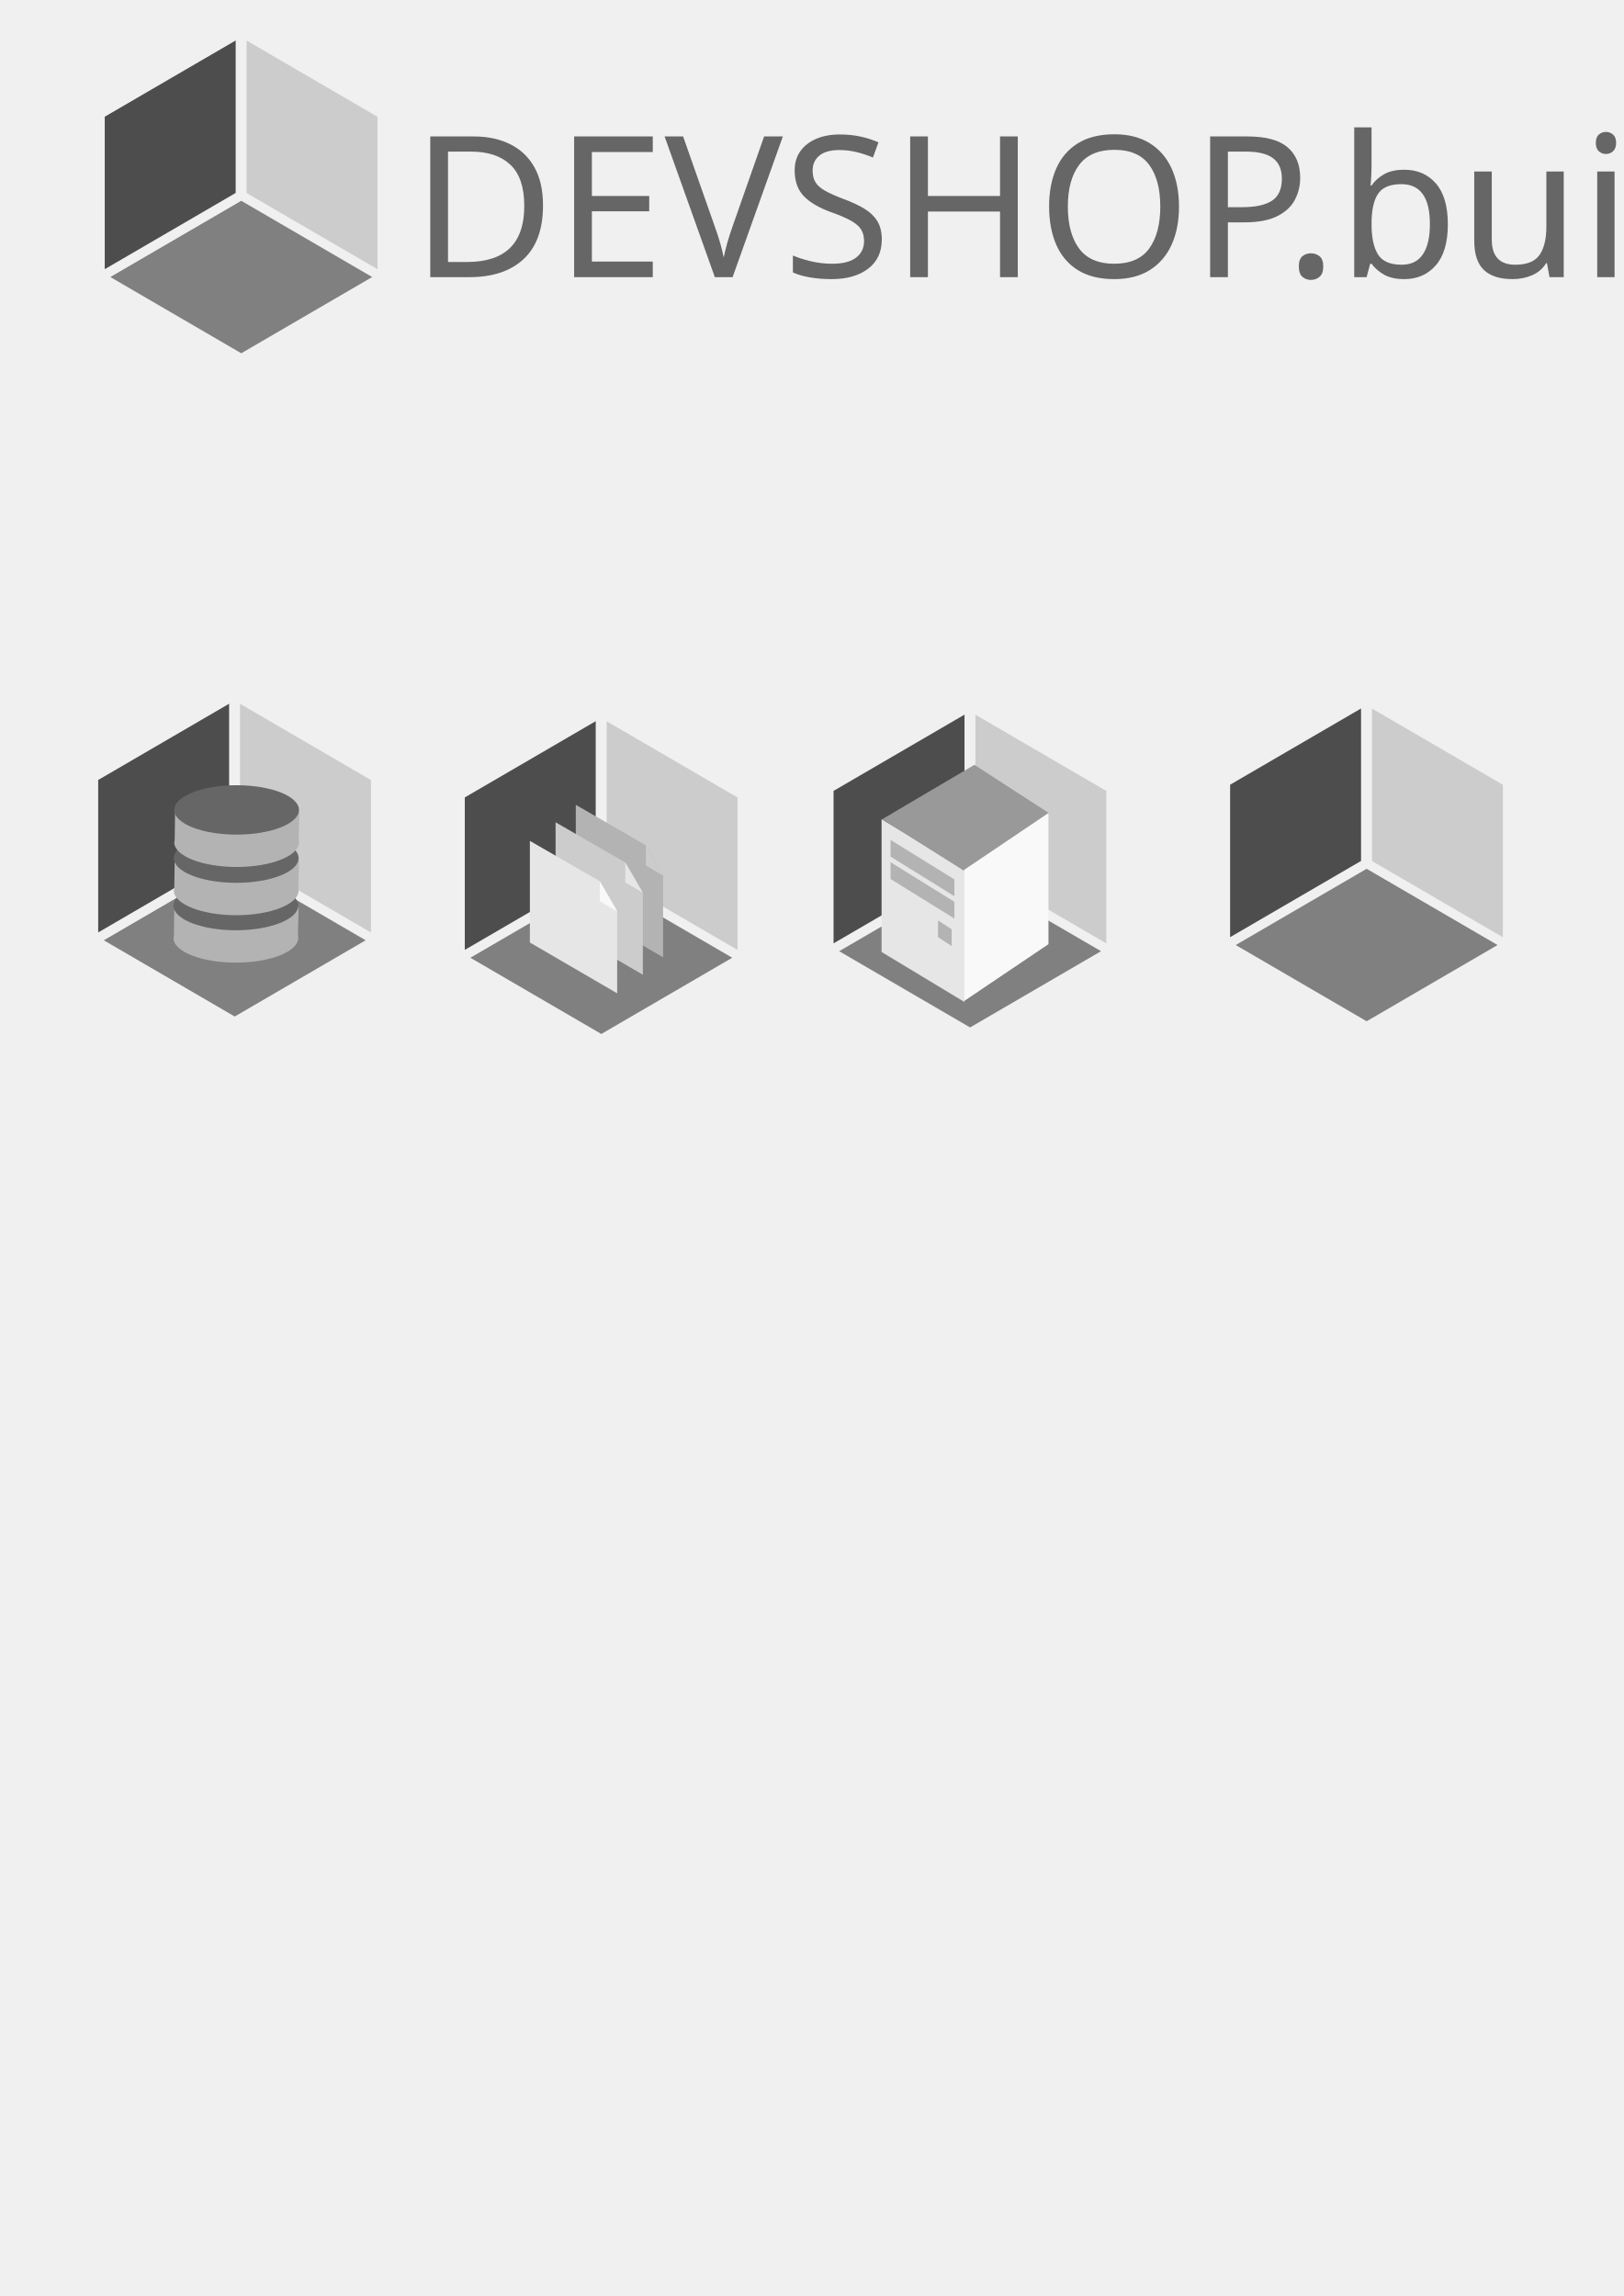
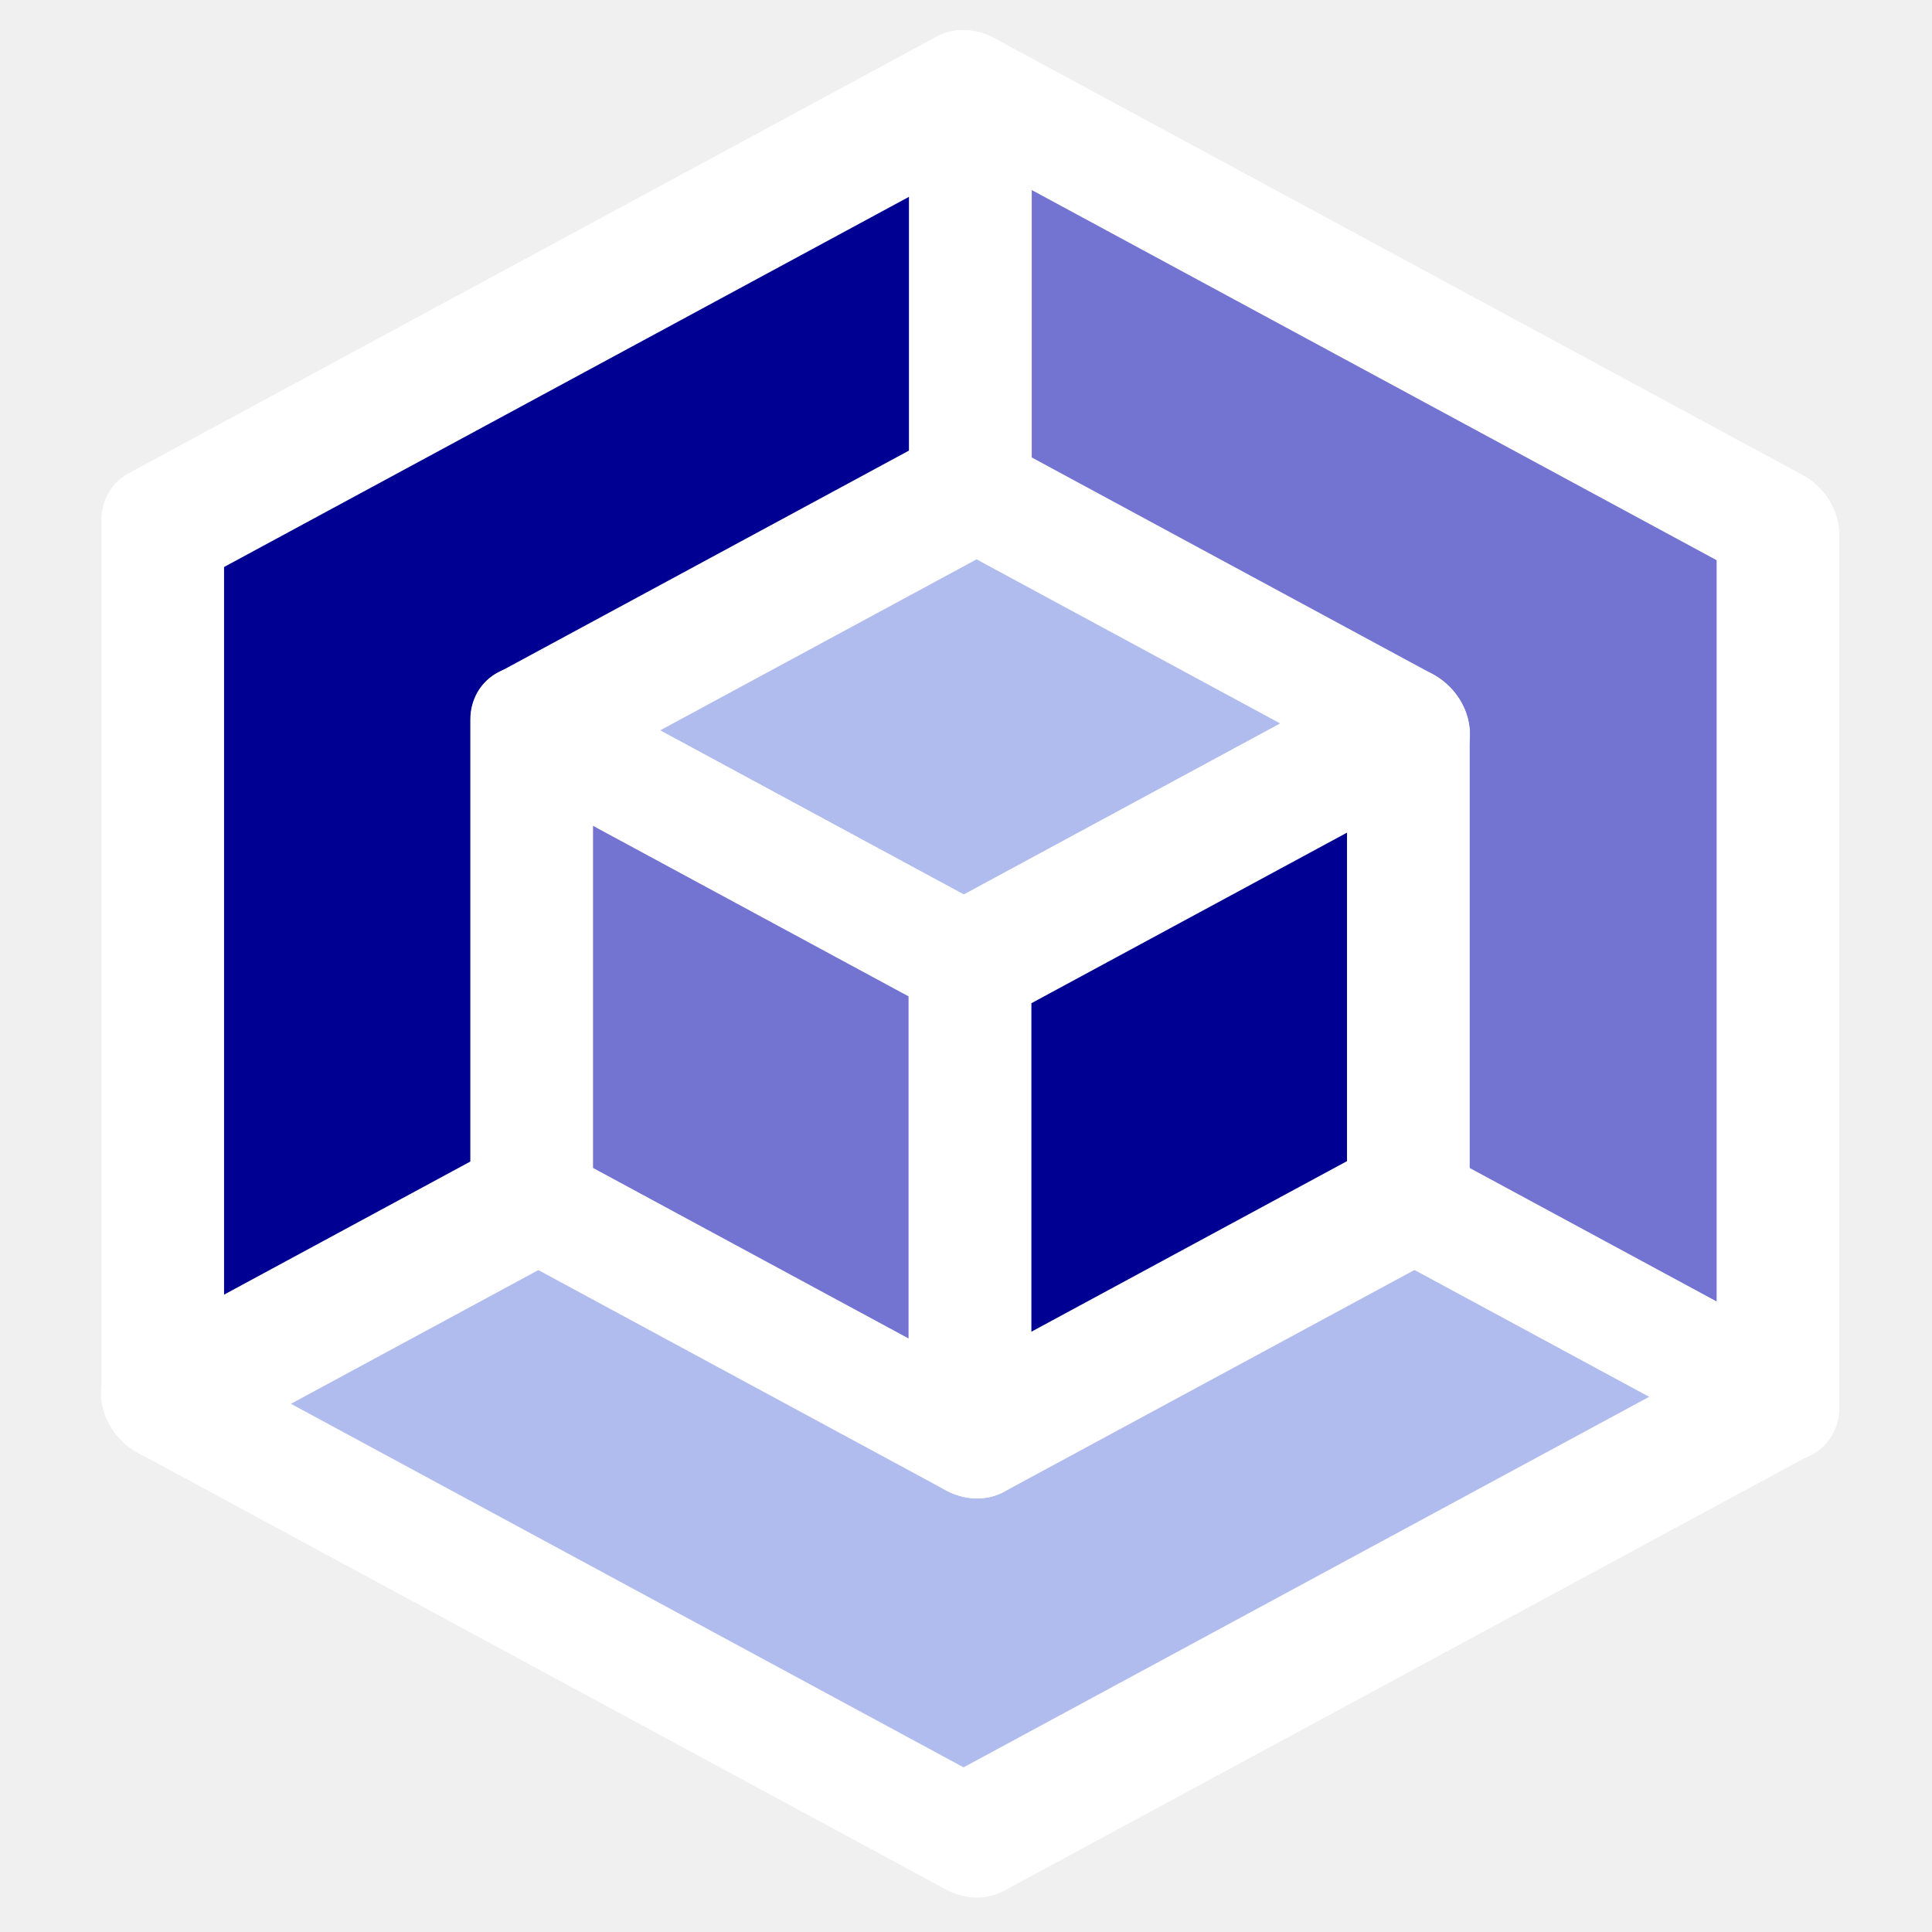
- <svg xmlns="http://www.w3.org/2000/svg" width="744.094" height="1052.362" id="svg2" version="1.1">
-   <defs id="defs4" />
+ <svg xmlns="http://www.w3.org/2000/svg" width="48px" height="48px" id="svg3038" version="1.1">
+   <defs id="defs3040" />
  <g id="layer1">
-     <g id="g2995" transform="matrix(1,0,0,0.873564,0,25.64956)" style="stroke:none">
-       <g id="g3003" transform="translate(-172,-50.1621)">
-         <path style="fill:#808080;stroke:none" d="m 282.562,126.154 60,40 -60,40 -60,-40 z" id="path2987" />
-         <path style="fill:#4d4d4d;stroke:none" d="m 280,122.036 0,-80 -60,40 0,80 z" id="path2991" />
-         <path id="path2993" d="m 285.001,122.073 0,-80 60,40 0,80 z" style="fill:#cccccc;stroke:none" />
+     <g id="g4067" transform="matrix(2.376314,0,0,2.20534,-36.11337,-28.27782)">
+       <g transform="matrix(0.07036125,0.1218693,0.1064606,-0.06146505,-7.722205,-3.637639)" id="g3847" style="fill:#000092;fill-opacity:1;stroke:#ffffff;stroke-width:10.052;stroke-linecap:butt;stroke-linejoin:round;stroke-miterlimit:4;stroke-opacity:1;stroke-dasharray:none">
+         <path id="path3841" d="m 285.572,121.795 0.261,-79.482 60.261,39.482 -0.261,79.482 z" style="fill:#b1bcee;fill-opacity:1;stroke:#ffffff;stroke-width:10.052;stroke-linecap:butt;stroke-linejoin:round;stroke-miterlimit:4;stroke-opacity:1;stroke-dasharray:none" />
+         <path id="path3843" d="m 285.614,121.819 -60.522,40 60.261,39.482 60.522,-40 z" style="fill:#7373d1;fill-opacity:1;stroke:#ffffff;stroke-width:10.052;stroke-linecap:butt;stroke-linejoin:round;stroke-miterlimit:4;stroke-opacity:1;stroke-dasharray:none" />
+         <path style="fill:#000092;fill-opacity:1;stroke:#ffffff;stroke-width:10.052;stroke-linecap:butt;stroke-linejoin:round;stroke-miterlimit:4;stroke-opacity:1;stroke-dasharray:none" d="m 285.61,121.812 -60.522,40 0.261,-79.482 60.522,-40 z" id="path3845" />
      </g>
-       <text xml:space="preserve" style="font-size:96.635px;font-style:normal;font-variant:normal;font-weight:normal;font-stretch:normal;line-height:125%;letter-spacing:0px;word-spacing:0px;fill:#666666;fill-opacity:1;stroke:none;font-family:Oswald;-inkscape-font-specification:Oswald" x="201.588" y="108.466" id="text3798" transform="scale(0.9346464,1.069923)">
-         <tspan id="tspan3800" x="201.588" y="108.466" style="font-size:96.635px;font-style:normal;font-variant:normal;font-weight:300;font-stretch:extra-condensed;text-align:start;line-height:125%;writing-mode:lr-tb;text-anchor:start;fill:#666666;font-family:Oswald;-inkscape-font-specification:Oswald Light Ultra-Condensed">DEVSHOP.build</tspan>
-       </text>
-       <text transform="scale(0.9346464,1.069923)" id="text2999" y="387.873" x="129.247" style="font-size:109.193px;font-style:normal;font-variant:normal;font-weight:normal;font-stretch:normal;line-height:125%;letter-spacing:0px;word-spacing:0px;fill:#666666;fill-opacity:1;stroke:none;font-family:Oswald;-inkscape-font-specification:Oswald" xml:space="preserve">
-         <tspan style="font-size:109.193px;font-style:normal;font-variant:normal;font-weight:300;font-stretch:extra-condensed;text-align:start;line-height:125%;writing-mode:lr-tb;text-anchor:start;fill:#666666;font-family:Oswald;-inkscape-font-specification:Oswald Light Ultra-Condensed" y="387.873" x="129.247" id="tspan3001" />
-       </text>
-       <g transform="translate(-175,297.8376)" id="g3984">
-         <path id="path3986" d="m 282.562,126.154 60,40 -60,40 -60,-40 z" style="fill:#808080;stroke:none" />
-         <path id="path3988" d="m 280,122.036 0,-80 -60,40 0,80 z" style="fill:#4d4d4d;stroke:none" />
-         <path style="fill:#cccccc;stroke:none" d="m 285.001,122.073 0,-80 60,40 0,80 z" id="path3990" />
-       </g>
-       <g id="g3832" transform="translate(-85,-99.59202)">
-         <g transform="translate(0.7071068,36.83)" id="g3818">
-           <g id="g3797" transform="matrix(0.5426621,0,0,0.5426621,32.1655,306.7017)">
-             <path id="path3025" d="m 242.891,403.537 0.354,-29.983 105.005,0 -0.707,31.394 z" style="fill:#b3b3b3;stroke:none" />
-             <path style="fill:#b3b3b3;fill-opacity:1;stroke:none" d="m 347.897,403.234 c 0,13.188 -23.585,23.879 -52.679,23.879 -29.094,0 -52.679,-10.691 -52.679,-23.879 13.455,-34.707 103.275,-31.085 105.359,0 z" id="path3018" />
-             <path transform="matrix(0.8418079,0,0,1.023324,134.7977,-78.33552)" d="m 253.144,440.008 c 0,12.887 -28.018,23.335 -62.579,23.335 -34.561,0 -62.579,-10.447 -62.579,-23.335 0,-12.887 28.018,-23.335 62.579,-23.335 34.561,0 62.579,10.447 62.579,23.335 z" id="path3016" style="fill:#666666;fill-opacity:1;stroke:none" />
-           </g>
-           <g transform="matrix(0.5426621,0,0,0.5426621,32.34228,281.8111)" id="g3802">
-             <path style="fill:#b3b3b3;stroke:none" d="m 242.891,403.537 0.354,-29.983 105.005,0 -0.707,31.394 z" id="path3804" />
-             <path id="path3806" d="m 347.897,403.234 c 0,13.188 -23.585,23.879 -52.679,23.879 -29.094,0 -52.679,-10.691 -52.679,-23.879 13.455,-34.707 103.275,-31.085 105.359,0 z" style="fill:#b3b3b3;fill-opacity:1;stroke:none" />
-             <path style="fill:#666666;fill-opacity:1;stroke:none" id="path3808" d="m 253.144,440.008 c 0,12.887 -28.018,23.335 -62.579,23.335 -34.561,0 -62.579,-10.447 -62.579,-23.335 0,-12.887 28.018,-23.335 62.579,-23.335 34.561,0 62.579,10.447 62.579,23.335 z" transform="matrix(0.8418079,0,0,1.023324,134.7977,-78.33552)" />
-           </g>
-           <g id="g3810" transform="matrix(0.5426621,0,0,0.5426621,32.51906,256.5158)">
-             <path id="path3812" d="m 242.891,403.537 0.354,-29.983 105.005,0 -0.707,31.394 z" style="fill:#b3b3b3;stroke:none" />
-             <path style="fill:#b3b3b3;fill-opacity:1;stroke:none" d="m 347.897,403.234 c 0,13.188 -23.585,23.879 -52.679,23.879 -29.094,0 -52.679,-10.691 -52.679,-23.879 13.455,-34.707 103.275,-31.085 105.359,0 z" id="path3814" />
-             <path transform="matrix(0.8418079,0,0,1.023324,134.7977,-78.33552)" d="m 253.144,440.008 c 0,12.887 -28.018,23.335 -62.579,23.335 -34.561,0 -62.579,-10.447 -62.579,-23.335 0,-12.887 28.018,-23.335 62.579,-23.335 34.561,0 62.579,10.447 62.579,23.335 z" id="path3816" style="fill:#666666;fill-opacity:1;stroke:none" />
-           </g>
-         </g>
-       </g>
-       <g id="g3992" transform="translate(-7,306.9955)">
-         <path style="fill:#808080;stroke:none" d="m 282.562,126.154 60,40 -60,40 -60,-40 z" id="path3994" />
-         <path style="fill:#4d4d4d;stroke:none" d="m 280,122.036 0,-80 -60,40 0,80 z" id="path3996" />
-         <path id="path3998" d="m 285.001,122.073 0,-80 60,40 0,80 z" style="fill:#cccccc;stroke:none" />
-       </g>
-       <g id="g3972" transform="translate(13.75,4.29276)">
-         <path id="path3890" d="m 250.12,441.959 0,-53.328 32.005,21.137 7.992,15.769 0,43.087 z" style="fill:#b3b3b3;stroke:none" />
-         <path style="fill:#cccccc;stroke:none" d="m 282.253,409.93 0.016,10.589 7.984,5.294 z" id="path3930-1-1" />
-       </g>
-       <g transform="translate(162,303.5613)" id="g4000">
-         <path id="path4002" d="m 282.562,126.154 60,40 -60,40 -60,-40 z" style="fill:#808080;stroke:none" />
-         <path id="path4004" d="m 280,122.036 0,-80 -60,40 0,80 z" style="fill:#4d4d4d;stroke:none" />
-         <path style="fill:#cccccc;stroke:none" d="m 285.001,122.073 0,-80 60,40 0,80 z" id="path4006" />
-       </g>
-       <g id="g4008">
-         <path id="path3898-3" d="m 404,470.125 0,-69.697 38,26.263 c 0,23.467 0,69.697 0,69.697 z" style="fill:#e6e6e6;stroke:none" />
-         <path transform="matrix(1,0,0,1.144736,0,-29.36197)" id="path3920" d="m 404.288,375.484 42.25,-24.926 34.118,22.097 -39.068,26.34 z" style="fill:#999999;stroke:none;stroke-width:1px;stroke-linecap:butt;stroke-linejoin:miter;stroke-opacity:1" />
-         <rect transform="matrix(0.7915501,-0.6111042,0,1,0,0)" y="768.177" x="558.324" height="68.798" width="48.686" id="rect3922" style="fill:#f9f9f9;fill-opacity:1;stroke:none" />
-         <path style="fill:#b3b3b3;stroke:none" d="m 429.872,462.369 0,-8.795 6.255,4.626 c 0,2.961 0,8.795 0,8.795 z" id="path3924" />
-         <path id="path3926" d="m 408.122,431.83 0,-8.795 29.256,20.771 c 0,2.961 0,8.795 0,8.795 z" style="fill:#b3b3b3;stroke:none" />
-         <path style="fill:#b3b3b3;stroke:none" d="m 408.122,420.097 0,-8.795 29.256,20.771 c 0,2.961 0,8.795 0,8.795 z" id="path3928" />
-       </g>
-       <g id="g3976" transform="translate(11.5,4.865127)">
-         <path style="fill:#cccccc;stroke:none" d="m 243.108,450.54 0,-53.328 32.005,21.137 7.992,15.769 0,43.087 z" id="path3888" />
-         <path style="fill:#e6e6e6;stroke:none" d="m 275.042,418.227 0.016,10.589 7.984,5.294 z" id="path3930-1" />
-       </g>
-       <g id="g3932" transform="translate(6.25,6.868415)">
-         <path id="path3857-8" d="m 236.579,458.29 0,-53.328 32.005,21.137 7.992,15.769 0,43.087 z" style="fill:#e6e6e6;stroke:none" />
-         <path id="path3930" d="m 268.633,426.119 0.016,10.589 7.984,5.294 z" style="fill:#f9f9f9;stroke:none" />
-       </g>
-       <g id="g4016" transform="translate(343.7264,300.3235)">
-         <path style="fill:#808080;stroke:none" d="m 282.562,126.154 60,40 -60,40 -60,-40 z" id="path4018" />
-         <path style="fill:#4d4d4d;stroke:none" d="m 280,122.036 0,-80 -60,40 0,80 z" id="path4020" />
-         <path id="path4022" d="m 285.001,122.073 0,-80 60,40 0,80 z" style="fill:#cccccc;stroke:none" />
+       <g style="fill:#000092;fill-opacity:1;stroke:#ffffff;stroke-width:18.521;stroke-linecap:round;stroke-linejoin:round;stroke-miterlimit:4;stroke-opacity:1;stroke-dasharray:none" id="g3879" transform="matrix(-0.03818908,-0.06614542,-0.05778226,0.03336061,43.28492,38.50753)">
+         <path style="fill:#b1bcee;fill-opacity:1;stroke:#ffffff;stroke-width:18.521;stroke-linecap:round;stroke-linejoin:round;stroke-miterlimit:4;stroke-opacity:1;stroke-dasharray:none" d="m 285.572,121.795 0.261,-79.482 60.261,39.482 -0.261,79.482 z" id="path3881" />
+         <path style="fill:#7373d1;fill-opacity:1;stroke:#ffffff;stroke-width:18.521;stroke-linecap:round;stroke-linejoin:round;stroke-miterlimit:4;stroke-opacity:1;stroke-dasharray:none" d="m 285.614,121.819 -60.522,40 60.261,39.482 60.522,-40 z" id="path3883" />
+         <path id="path3885" d="m 285.61,121.812 -60.522,40 0.261,-79.482 60.522,-40 z" style="fill:#000092;fill-opacity:1;stroke:#ffffff;stroke-width:18.521;stroke-linecap:round;stroke-linejoin:round;stroke-miterlimit:4;stroke-opacity:1;stroke-dasharray:none" />
      </g>
    </g>
  </g>
</svg>
